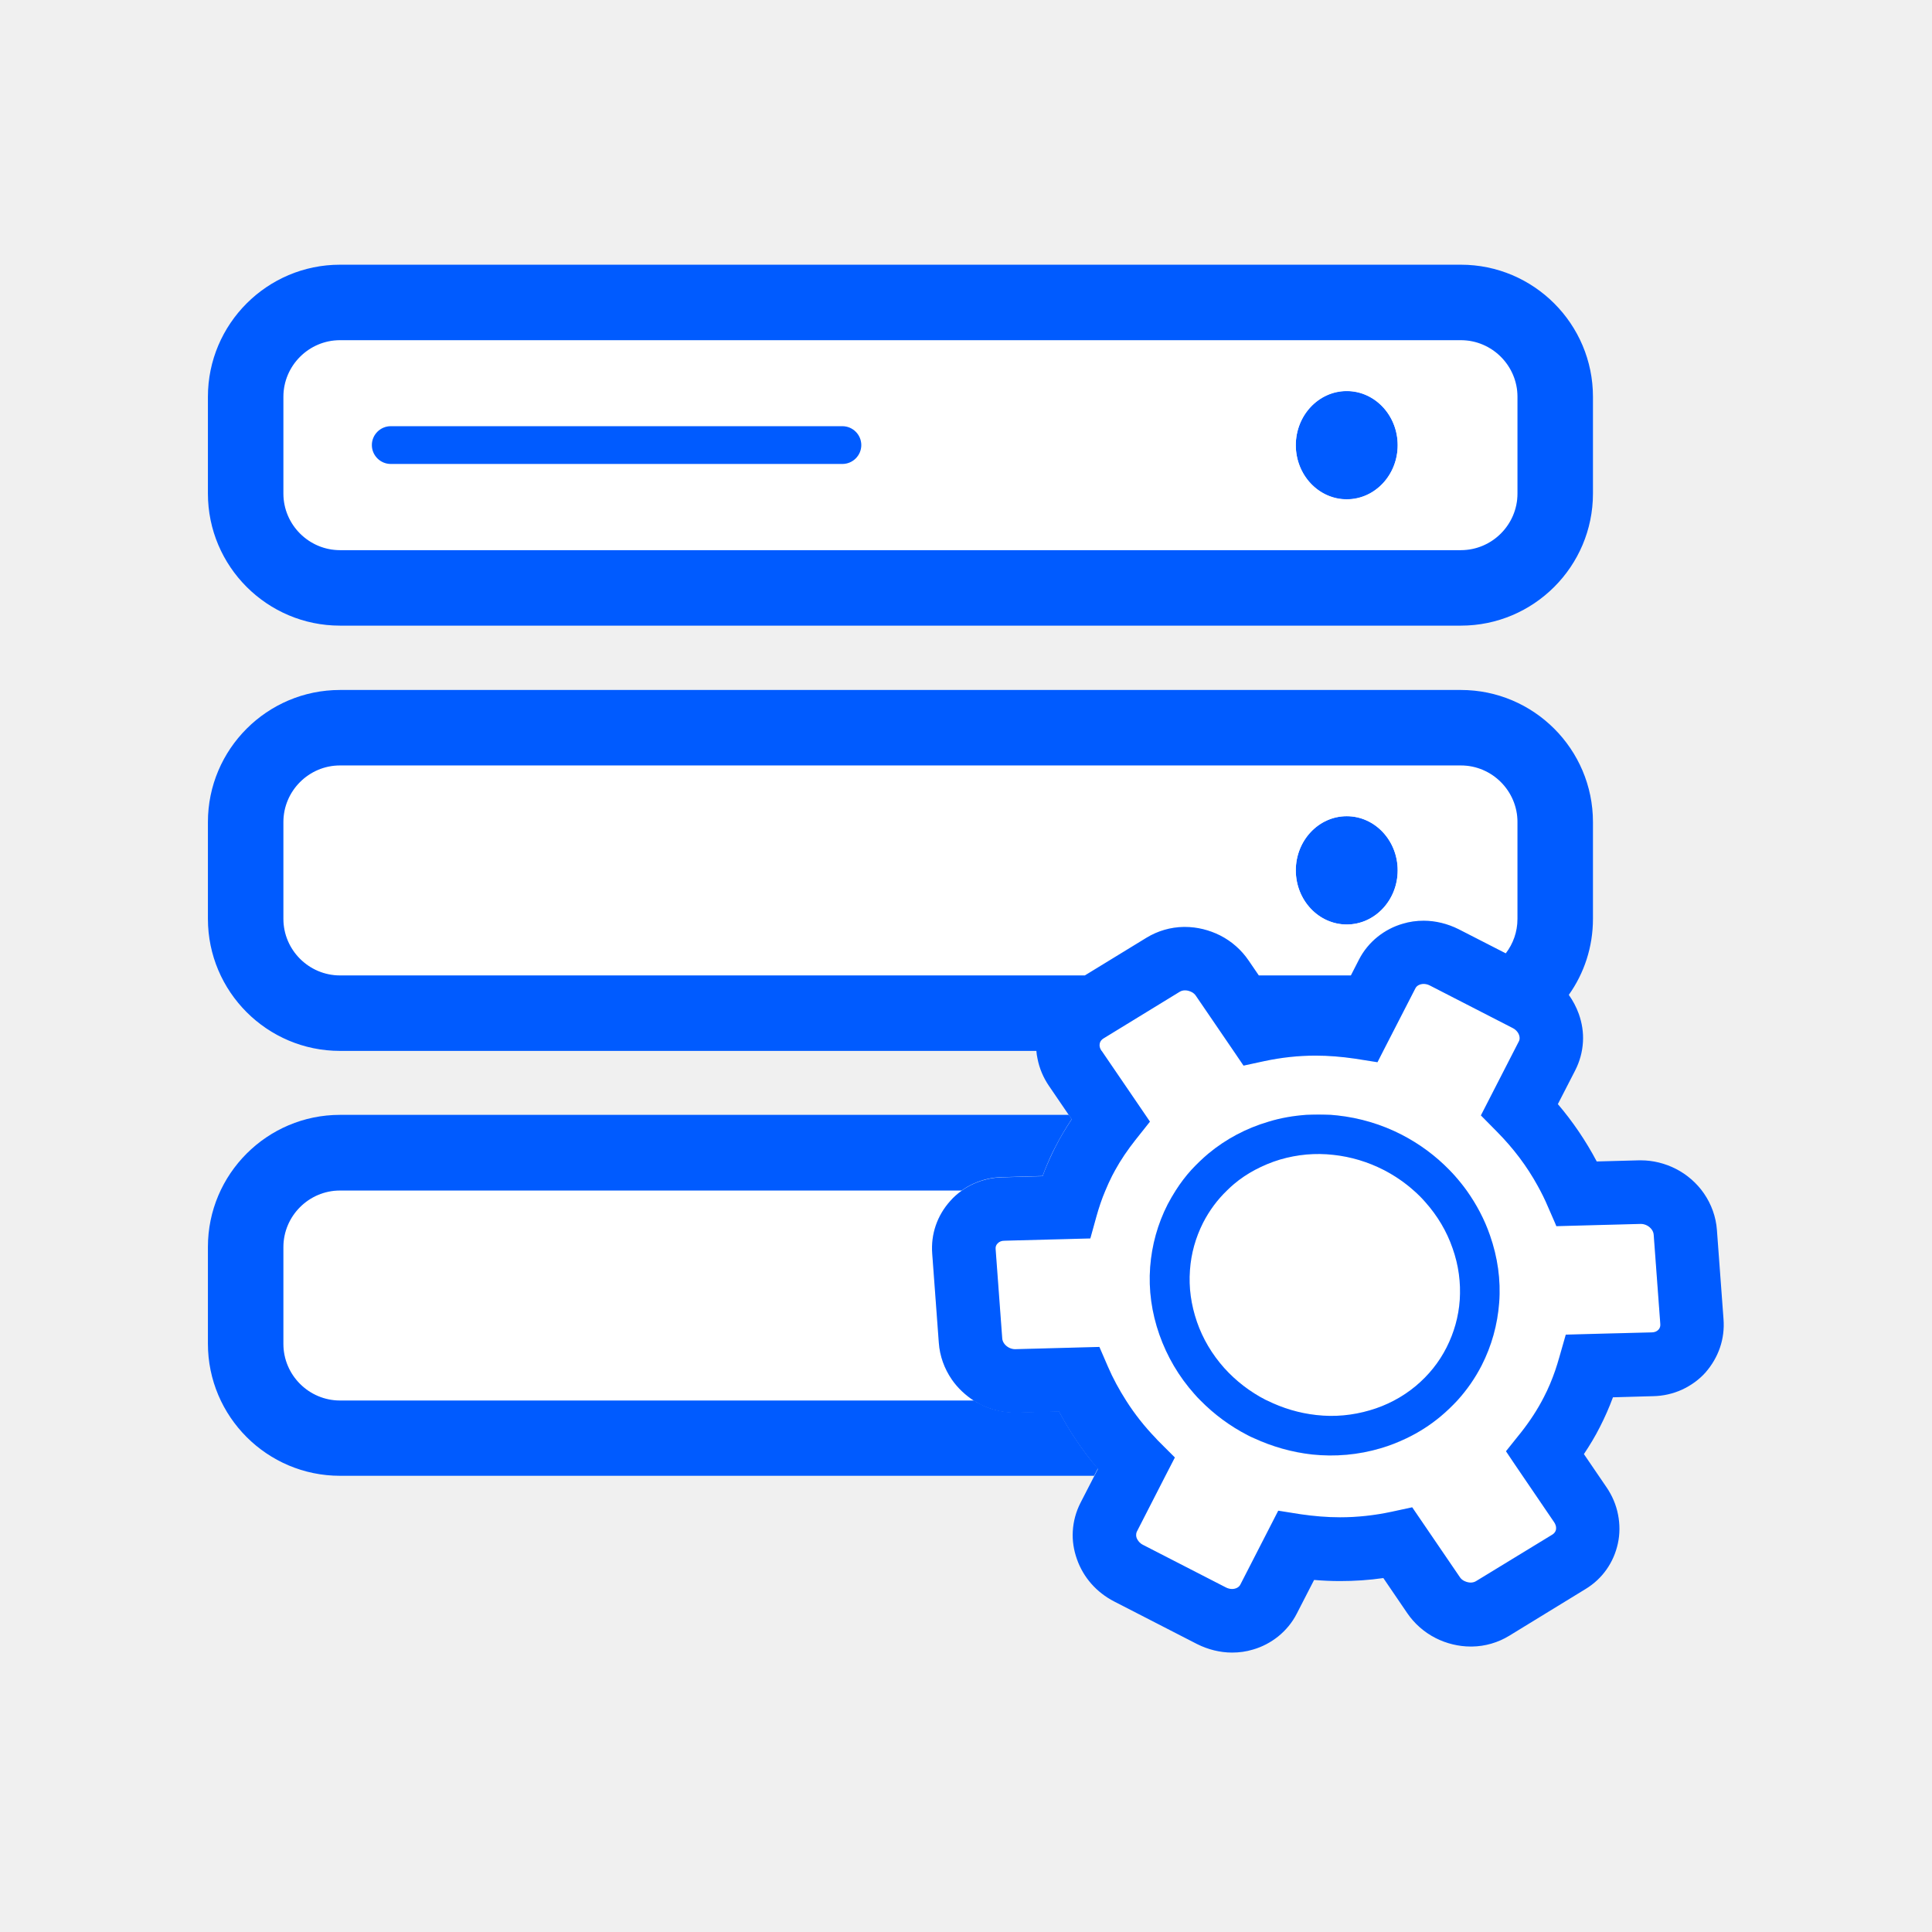
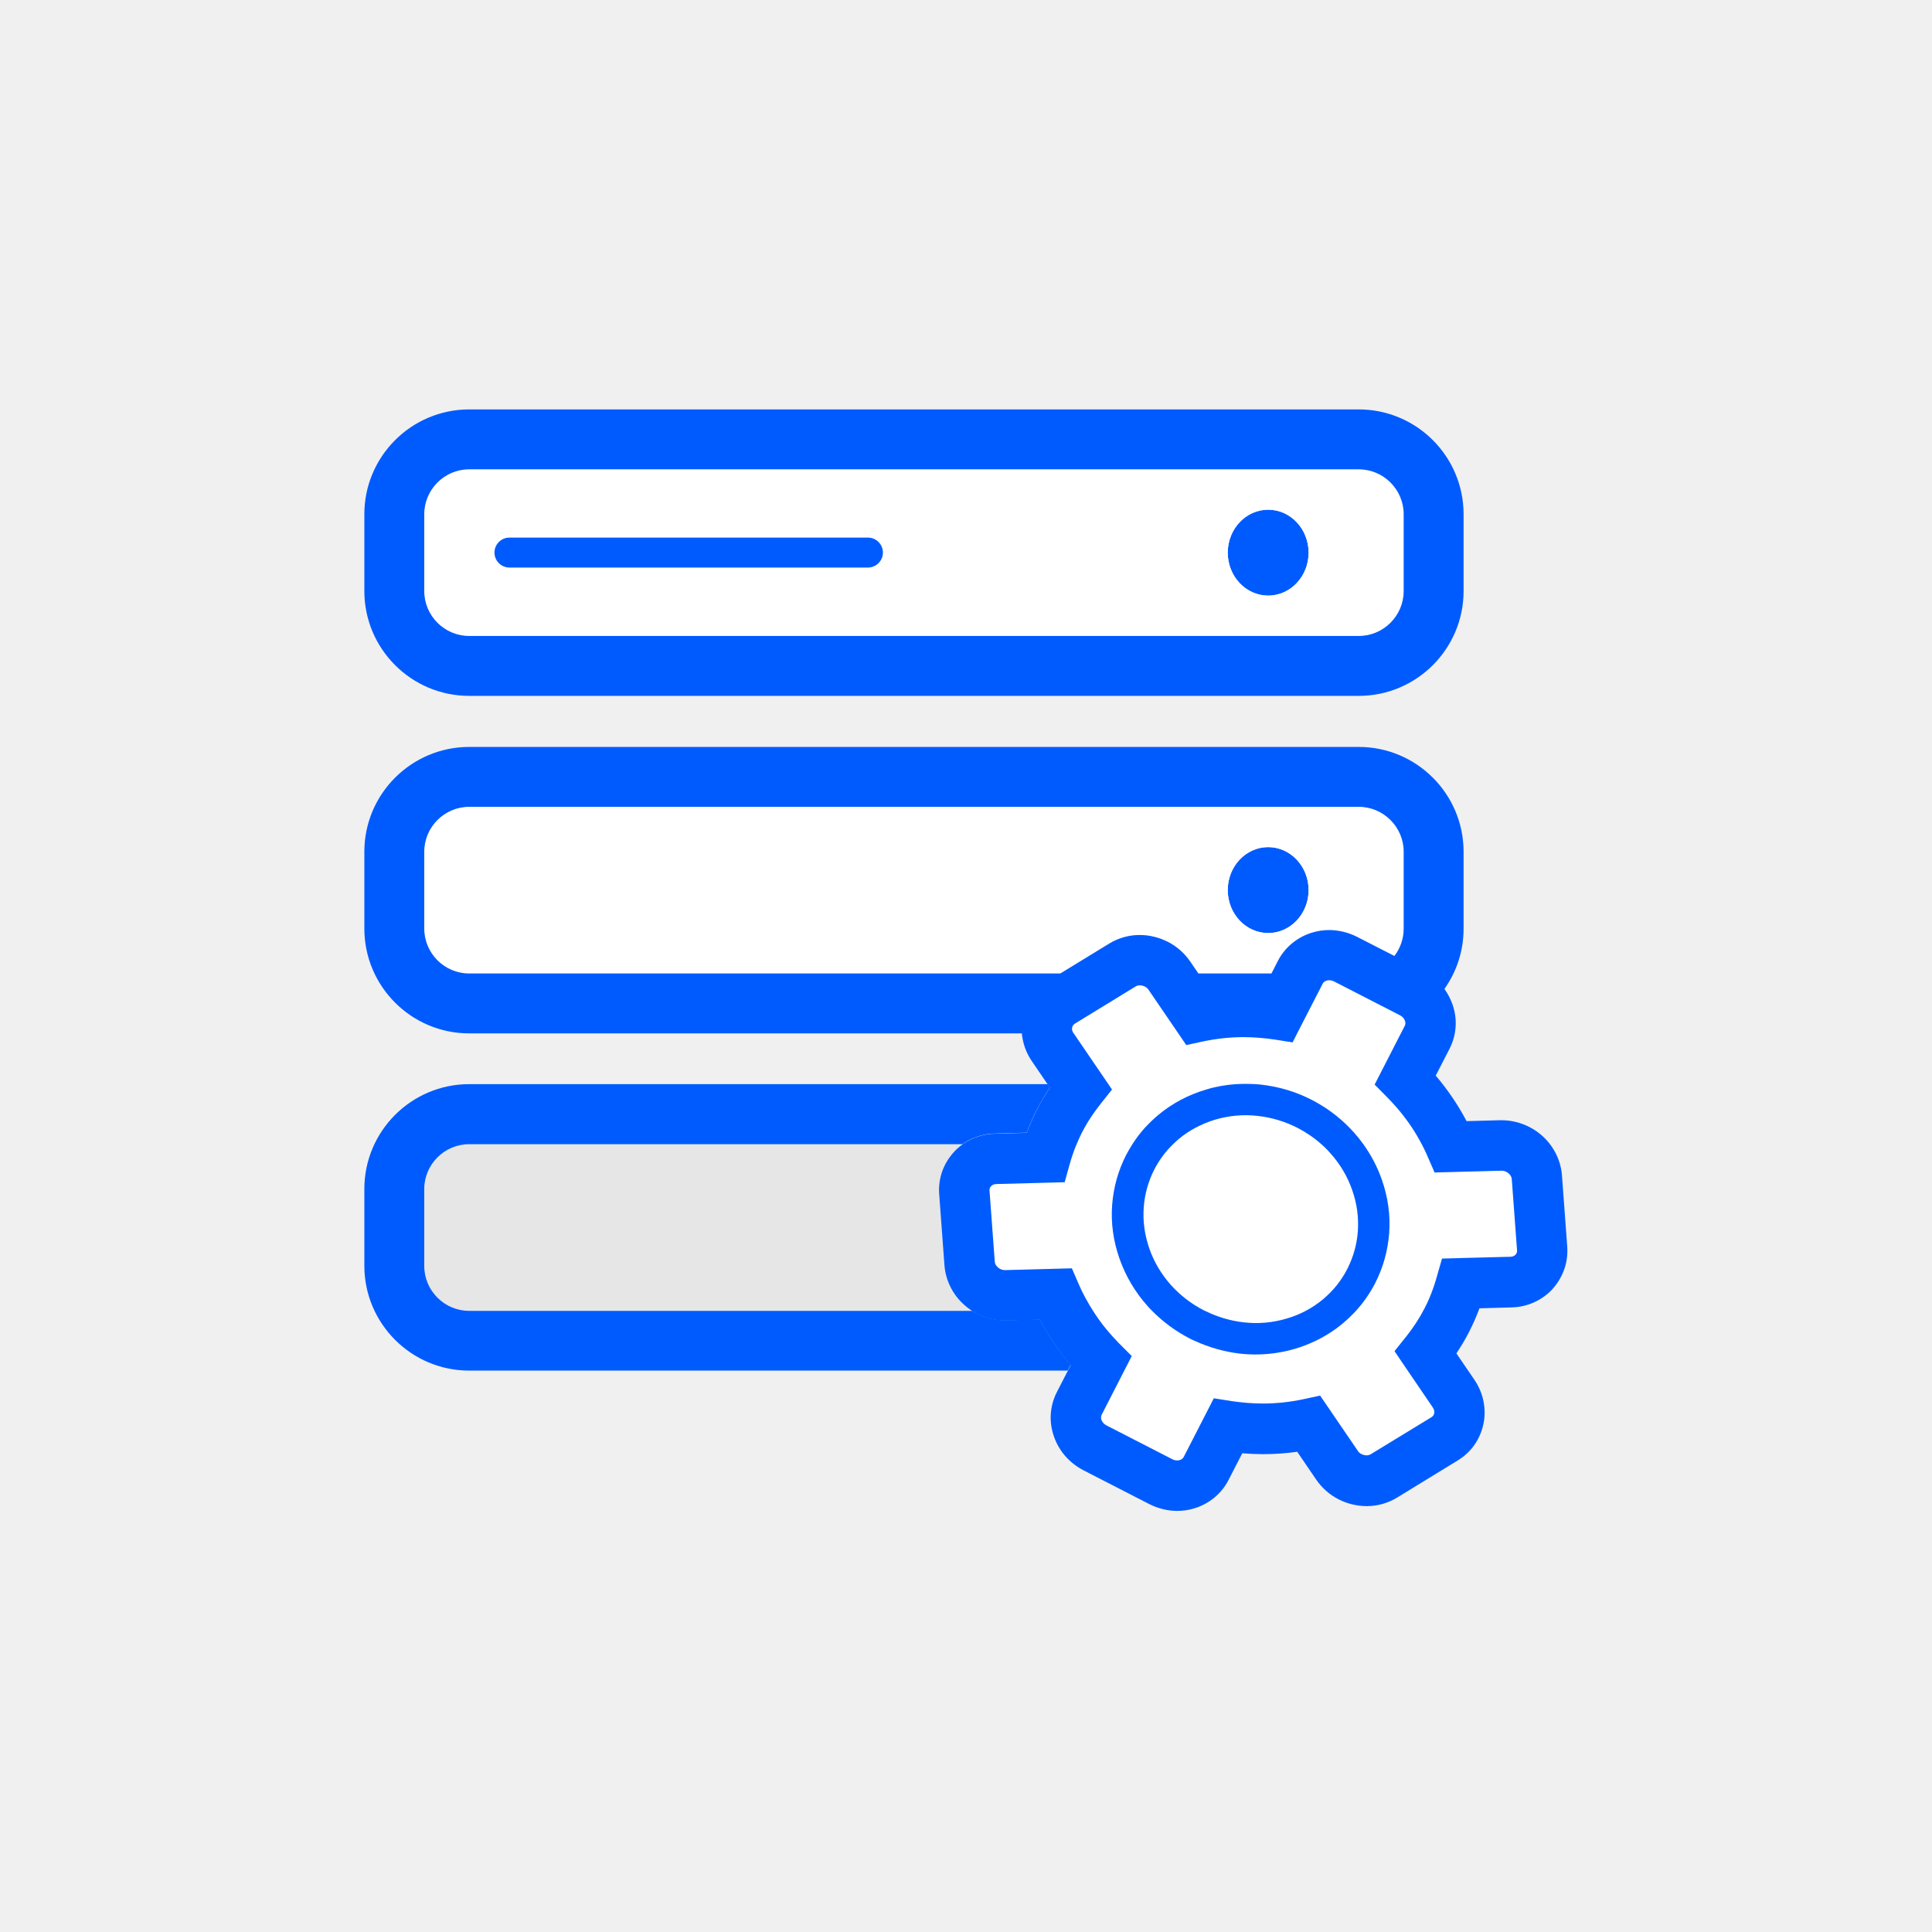
- <svg xmlns="http://www.w3.org/2000/svg" width="800px" height="800px" viewBox="0 0 1024 1024" class="icon" version="1.1" fill="#000000">
+ <svg xmlns="http://www.w3.org/2000/svg" width="100px" height="100px" viewBox="-133.12 -133.12 1290.24 1290.24" class="icon" version="1.1" fill="#000000" stroke="#000000" stroke-width="0.01" transform="rotate(0)matrix(1, 0, 0, 1, 0, 0)">
  <g id="SVGRepo_bgCarrier" stroke-width="0" />
  <g id="SVGRepo_tracerCarrier" stroke-linecap="round" stroke-linejoin="round" />
  <g id="SVGRepo_iconCarrier">
    <path d="M686.8 235.9a27 28.7 0 1 0 54 0 27 28.7 0 1 0-54 0Z" fill="#005BFF" />
    <path d="M686.8 461.3a27 28.7 0 1 0 54 0 27 28.7 0 1 0-54 0Z" fill="#005BFF" />
    <path d="M774.3 180.3H180.2c-16.5 0-30 13.5-30 30v51.3c0 16.5 13.5 30 30 30h594.1c16.5 0 30-13.5 30-30v-51.3c0-16.6-13.5-30-30-30z m-327.8 65.6H207.1c-5.5 0-10-4.5-10-10s4.5-10 10-10h239.4c5.5 0 10 4.5 10 10s-4.5 10-10 10z m267.3 18.8c-14.9 0-27-12.9-27-28.7s12.1-28.7 27-28.7 27 12.9 27 28.7-12.1 28.7-27 28.7zM804.3 435.6c0-16.5-13.5-30-30-30H180.2c-16.5 0-30 13.5-30 30V487c0 16.5 13.5 30 30 30h394.7l32.7-20c5.9-3.6 12.7-5.6 19.7-5.7h0.7c6.4 0 12.9 1.6 18.6 4.5 6.1 3.1 11.3 7.7 15.1 13.3l5.4 7.9h48.8l4.3-8.4c2.4-4.7 5.7-8.8 9.9-12.1 3.9-3.2 8.4-5.5 13.3-6.9 3.6-1.1 7.4-1.6 11.1-1.6 6.4 0 12.8 1.6 18.5 4.5l25 12.8c3.9-5.1 6.2-11.4 6.2-18.3v-51.4zM713.8 490c-14.9 0-27-12.9-27-28.7s12.1-28.7 27-28.7 27 12.9 27 28.7-12.1 28.7-27 28.7z" fill="#FFFFFF" />
    <path d="M774.3 140.3H180.2c-38.6 0-70 31.4-70 70v51.3c0 38.6 31.4 70 70 70h594.1c38.6 0 70-31.4 70-70v-51.3c0-38.6-31.4-70-70-70z m30 121.3c0 16.5-13.5 30-30 30H180.2c-16.5 0-30-13.5-30-30v-51.3c0-16.5 13.5-30 30-30h594.1c16.5 0 30 13.5 30 30v51.3z" fill="#005BFF" />
    <path d="M446.5 225.9H207.1c-5.5 0-10 4.5-10 10s4.5 10 10 10h239.4c5.5 0 10-4.5 10-10s-4.5-10-10-10z" fill="#005BFF" />
-     <path d="M504.5 731.1c-4-5.8-6.4-12.4-6.9-19.4l-3.5-47.3c-0.8-10.4 2.6-20.3 9.5-27.9 1.9-2.1 3.9-3.9 6.1-5.5H180.2c-16.5 0-30 13.5-30 30v51.3c0 16.5 13.5 30 30 30h336.1c-4.7-2.9-8.7-6.7-11.8-11.2z" fill="#FFFFFF" />
+     <path d="M504.5 731.1c-4-5.8-6.4-12.4-6.9-19.4l-3.5-47.3c-0.8-10.4 2.6-20.3 9.5-27.9 1.9-2.1 3.9-3.9 6.1-5.5H180.2c-16.5 0-30 13.5-30 30v51.3c0 16.5 13.5 30 30 30h336.1c-4.7-2.9-8.7-6.7-11.8-11.2z" fill="#E6E6E6" />
    <path d="M569.8 762.3c-3.1-4.6-5.9-9.4-8.5-14.3l-22.4 0.6h-1c-6.4 0-12.8-1.5-18.5-4.5-1.1-0.5-2.1-1.1-3.1-1.8H180.2c-16.5 0-30-13.5-30-30V661c0-16.5 13.5-30 30-30h329.5c1.9-1.4 4-2.6 6.2-3.6 4.8-2.2 10-3.4 15.4-3.5l21.3-0.6c0.4-1.1 0.8-2.1 1.2-3.2 1.7-4.2 3.5-8.4 5.6-12.3 2.5-4.9 5.4-9.8 8.6-14.6l-1.5-2.3H180.2c-38.6 0-70 31.4-70 70v51.3c0 38.6 31.4 70 70 70h399.7l2-3.9c-4.4-5-8.4-10.4-12.1-16z" fill="#005BFF" />
    <path d="M769.9 661.6c-3.2-9-8-17.2-14.4-24.4-2-2.2-4-4.2-6.2-6.2-4.8-4.2-10.1-7.9-15.9-10.9-8.4-4.3-17.4-7-26.7-8-9.6-1-19.1-0.2-28.3 2.5-4.7 1.4-9.1 3.2-13.3 5.5-3.9 2.1-7.7 4.6-11.1 7.5-1.3 1.1-2.5 2.2-3.7 3.4-5.1 5-9.3 10.7-12.6 17-4 7.9-6.4 16.3-7 25.2-0.7 9.2 0.6 18.4 3.7 27.4 3.2 9 8 17.2 14.4 24.4 6.2 7 13.7 12.7 22.1 17 0.2 0.1 0.4 0.2 0.7 0.3 8.3 4.1 17 6.7 26.1 7.7 9.6 1 19.1 0.2 28.3-2.5 4.5-1.3 8.7-3 12.7-5.1 4.2-2.2 8.1-4.8 11.7-7.8 6.8-5.7 12.3-12.5 16.3-20.4 4-7.9 6.4-16.3 7-25.2 0.6-9.2-0.6-18.4-3.8-27.4z" fill="#FFFFFF" />
    <path d="M876.5 654.4c-0.1-2-1.6-3.9-3.6-5-1-0.5-2.1-0.8-3.2-0.8l-26.4 0.7-18.4 0.5-0.7-1.7-3.8-8.7c-1.6-3.8-3.4-7.4-5.4-11-5.8-10.4-13-20-21.5-28.6l-7.8-7.9-0.8-0.8L805 552c0.4-0.7 0.5-1.5 0.4-2.3-0.2-1.8-1.6-3.7-3.6-4.8l-44-22.6c-1-0.5-2.1-0.8-3.2-0.8-2 0-3.7 0.9-4.4 2.3l-17 33.1-3.2 6.1-12-1.9c-6.9-1.1-13.9-1.6-20.8-1.6-9.1 0-18.3 1-27.1 2.9l-11.1 2.4-5.3-7.8-19.8-29c-0.7-1-1.6-1.8-2.6-2.3-1-0.5-2.2-0.8-3.3-0.8-1.1 0-2.1 0.3-2.9 0.8l-40.5 24.8c-1 0.6-1.6 1.4-1.8 2.5-0.3 1.3 0 2.6 0.9 3.9l0.2 0.2 23.2 34 2.3 3.4-7.7 9.7c-4.1 5.2-7.7 10.6-10.8 16.1-0.6 1-1.1 2-1.6 3-1.3 2.5-2.5 5.2-3.6 7.9-1.8 4.3-3.3 8.7-4.6 13.3l-3.3 11.9-45.5 1.2c-1.5 0-2.8 0.6-3.7 1.5-0.7 0.8-1 1.8-1 2.9l3.5 47.3c0.1 2 1.6 3.9 3.6 5 1 0.5 2.1 0.8 3.2 0.8l44.7-1.2 4.5 10.4c2.7 6.3 6 12.3 9.7 18.1 4.6 7.1 9.9 13.8 15.8 20 0.5 0.5 1 1 1.4 1.5l8.6 8.6-5.1 9.9-15 29.3c-0.7 1.4-0.4 2.8-0.1 3.6 0.6 1.5 1.7 2.7 3.3 3.5l44 22.6c1 0.5 2.1 0.8 3.2 0.8 2 0 3.7-0.9 4.4-2.3l20.1-39.2 12 1.9c6.9 1.1 13.9 1.6 20.8 1.6 9.1 0 18.3-1 27.1-2.9l11.1-2.4 25.1 36.8c0.7 1 1.6 1.8 2.6 2.3 1 0.5 2.2 0.8 3.3 0.8 1.1 0 2.1-0.3 2.9-0.8l40.5-24.8c1-0.6 1.6-1.4 1.8-2.5 0.3-1.6-0.3-3-0.9-3.9l-20.9-30.7-4.7-7 7.2-9 0.5-0.6c4.9-6.1 9-12.5 12.4-19.1 2.3-4.4 4.3-9.2 6-14.1 0.8-2.3 1.6-4.7 2.2-7.1l3.4-11.9 14.4-0.4 31.1-0.8c1.5 0 2.8-0.6 3.7-1.5 0.7-0.8 1-1.8 1-2.9l-3.5-47.3zM661.3 760.7c-9.4-4.8-17.8-11-25-18.4-1.1-1.1-2.1-2.2-3.2-3.4-8.3-9.3-14.5-19.9-18.6-31.5-4.1-11.7-5.7-23.7-4.9-35.8 0.8-11.7 3.9-22.9 9.3-33.3 1.3-2.6 2.7-5 4.3-7.4 2.5-3.8 5.3-7.5 8.3-10.9 2.8-3.1 5.8-6 9-8.6 9.3-7.7 20-13.4 31.9-16.9 6.5-1.9 13.1-3.1 19.8-3.6 4.4-0.3 8.8-0.3 13.3 0l3.3 0.3c11.9 1.3 23.4 4.7 34.1 10.2 9.5 4.9 18 11.1 25.3 18.7 1 1 1.9 2 2.9 3.1 2.3 2.6 4.4 5.2 6.4 8 5.2 7.2 9.3 15.1 12.2 23.5 4.1 11.7 5.7 23.7 4.9 35.8-0.8 11.7-3.9 22.9-9.3 33.3-3.5 6.8-7.8 13-12.9 18.6-2.7 3-5.6 5.7-8.7 8.3-5.6 4.6-11.7 8.5-18.2 11.7-4.4 2.1-8.9 3.9-13.7 5.3-11.8 3.5-24.1 4.6-36.4 3.3-10.7-1.1-21-4-30.7-8.6-1.1-0.6-2.2-1.1-3.4-1.7z" fill="#FFFFFF" />
    <path d="M913.5 699.2l-3.5-47.3c-0.5-6.9-2.9-13.6-6.9-19.4-3.8-5.5-9-10-14.9-13-5.7-2.9-12.1-4.5-18.5-4.5h-1l-22.4 0.6c-5.7-10.8-12.6-21-20.6-30.4l9.2-17.9c2.4-4.7 3.8-9.8 4.1-15.1 0.3-5-0.5-10-2.2-14.8-1.3-3.6-3.1-7-5.3-10.1 8.1-11.4 12.8-25.3 12.8-40.3v-51.3c0-38.6-31.4-70-70-70H180.2c-38.6 0-70 31.4-70 70V487c0 38.6 31.4 70 70 70h369.1c0.1 1.4 0.3 2.7 0.6 4.1 1 5.2 3.1 10.1 6.1 14.5l10.5 15.4 1.5 2.3c-3.2 4.8-6.1 9.6-8.6 14.6-2 3.9-3.9 8.1-5.6 12.3-0.4 1.1-0.8 2.1-1.2 3.2l-21.3 0.6c-5.4 0.1-10.6 1.3-15.4 3.5-2.2 1-4.3 2.2-6.2 3.6-2.2 1.6-4.3 3.4-6.1 5.5-6.9 7.7-10.3 17.6-9.5 27.9l3.5 47.3c0.5 6.9 2.9 13.6 6.9 19.4 3.1 4.5 7.2 8.3 11.8 11.3 1 0.6 2 1.2 3.1 1.8 5.7 2.9 12.1 4.5 18.5 4.5h1l22.4-0.6c2.6 4.9 5.4 9.7 8.5 14.3 3.7 5.6 7.7 10.9 12.1 16.1l-2 3.9-7.2 14c-2.4 4.7-3.8 9.8-4.1 15.1-0.3 5 0.5 10 2.2 14.8 3.4 9.7 10.4 17.6 19.7 22.4l44 22.6c5.8 2.9 12.2 4.5 18.5 4.5 3.8 0 7.5-0.5 11.1-1.6 4.9-1.4 9.4-3.8 13.3-6.9 4.1-3.3 7.5-7.4 9.9-12.1l9.2-17.9c4.6 0.4 9.2 0.6 13.8 0.6 7.7 0 15.3-0.5 22.9-1.6l12.6 18.5c3.8 5.6 9 10.2 15.1 13.3 5.7 2.9 12.2 4.5 18.6 4.5h0.7c7-0.1 13.8-2.1 19.7-5.7l40.5-24.8c8.9-5.4 14.9-14 17.1-24.1 1.1-5 1.1-10.2 0.1-15.3-1-5.2-3.1-10.1-6.1-14.5l-12-17.6c3.2-4.8 6.1-9.6 8.6-14.6 2.5-4.9 4.8-10.1 6.8-15.5l21.3-0.6c5.4-0.1 10.6-1.3 15.4-3.5 4.7-2.2 8.9-5.2 12.3-9 7-8 10.4-17.9 9.6-28.3zM150.2 487v-51.3c0-16.5 13.5-30 30-30h594.1c16.5 0 30 13.5 30 30V487c0 6.9-2.3 13.2-6.2 18.3l-25-12.8c-5.8-2.9-12.2-4.5-18.5-4.5-3.8 0-7.5 0.5-11.1 1.6-4.9 1.4-9.4 3.8-13.3 6.9-4.1 3.3-7.5 7.4-9.9 12.1L716 517h-48.8l-5.4-7.9c-3.8-5.6-9-10.2-15.1-13.3-5.8-2.9-12.2-4.5-18.6-4.5h-0.7c-7 0.1-13.8 2.1-19.7 5.7L575 517H180.2c-16.5 0-30-13.5-30-30z m728.9 217.7c-0.9 1-2.1 1.5-3.7 1.5l-31.1 0.8-14.4 0.4-3.4 11.9c-0.7 2.4-1.4 4.8-2.2 7.1-1.7 4.9-3.7 9.7-6 14.1-3.3 6.5-7.5 12.9-12.4 19.1l-0.5 0.6-7.2 9 4.7 7 20.9 30.7c0.6 0.9 1.2 2.3 0.9 3.9-0.2 1-0.9 1.9-1.8 2.5L782.4 838c-0.8 0.5-1.8 0.8-2.9 0.8-1.1 0-2.2-0.3-3.3-0.8-1.1-0.5-2-1.3-2.6-2.3l-25.1-36.8-11.1 2.4c-8.9 1.9-18 2.9-27.1 2.9-6.9 0-13.9-0.6-20.8-1.6l-12-1.9-20.1 39.2c-0.7 1.4-2.4 2.3-4.4 2.3-1.1 0-2.2-0.3-3.2-0.8l-44-22.6c-1.6-0.8-2.7-2.1-3.3-3.5-0.3-0.7-0.6-2.2 0.1-3.6l15-29.3 5.1-9.9-8.6-8.6c-0.5-0.5-1-1-1.4-1.5-6-6.2-11.3-12.9-15.8-20-3.7-5.8-7-11.8-9.7-18.1l-4.5-10.4-44.7 1.2c-1.1 0-2.2-0.3-3.2-0.8-2.1-1.1-3.5-3-3.6-5l-3.5-47.3c-0.1-1.1 0.2-2.1 1-2.9 0.9-1 2.1-1.5 3.7-1.5l45.5-1.2 3.3-11.9c1.3-4.6 2.8-9.1 4.6-13.3 1.1-2.7 2.3-5.3 3.6-7.9 0.5-1 1.1-2 1.6-3 3-5.5 6.7-10.9 10.8-16.1l7.7-9.7-2.3-3.4-23.2-34-0.2-0.2c-0.9-1.3-1.2-2.6-0.9-3.9 0.2-1 0.9-1.9 1.8-2.5l40.5-24.8c0.8-0.5 1.8-0.8 2.9-0.8 1.1 0 2.2 0.3 3.3 0.8 1.1 0.5 2 1.3 2.6 2.3l19.8 29 5.3 7.8 11.1-2.4c8.9-1.9 18-2.9 27.1-2.9 6.9 0 13.9 0.6 20.8 1.6l12 1.9 3.1-6.1 17-33.1c0.7-1.4 2.4-2.3 4.4-2.3 1.1 0 2.2 0.3 3.2 0.8l44 22.6c2 1 3.4 2.9 3.6 4.8 0.1 0.8 0 1.6-0.4 2.3l-20.1 39.2 0.8 0.8 7.8 7.9c8.6 8.7 15.8 18.2 21.5 28.6 2 3.6 3.8 7.2 5.4 11l3.8 8.7 0.7 1.7 18.4-0.5 26.4-0.7c1.1 0 2.2 0.3 3.2 0.8 2.1 1.1 3.5 3 3.6 5l3.5 47.3c0.1 1.1-0.2 2.1-0.9 2.9z" fill="#005BFF" />
    <path d="M692.2 591h13.3c-4.5-0.3-8.9-0.3-13.3 0z" fill="#005BFF" />
    <path d="M789.7 654.7c-2.9-8.4-7.1-16.3-12.2-23.5-2-2.8-4.1-5.4-6.4-8-0.9-1-1.9-2.1-2.9-3.1-7.3-7.5-15.8-13.8-25.3-18.7-10.7-5.5-22.2-8.9-34.1-10.2l-3.3-0.3h-13.3c-6.7 0.5-13.3 1.6-19.8 3.6-11.9 3.5-22.6 9.2-31.9 16.9-3.2 2.7-6.2 5.6-9 8.6-3.1 3.4-5.8 7-8.3 10.9-1.5 2.4-3 4.9-4.3 7.4-5.3 10.4-8.4 21.6-9.3 33.3-0.9 12.1 0.8 24.1 4.9 35.8 4.1 11.6 10.3 22.2 18.6 31.5 1 1.2 2.1 2.3 3.2 3.4 7.3 7.4 15.7 13.6 25 18.4 1.1 0.6 2.2 1.1 3.4 1.6 9.8 4.5 20.1 7.4 30.7 8.6 12.3 1.3 24.6 0.2 36.4-3.3 4.8-1.4 9.3-3.2 13.7-5.3 6.5-3.1 12.6-7 18.2-11.7 3.1-2.6 6-5.4 8.7-8.3 5.1-5.6 9.4-11.8 12.9-18.6 5.3-10.4 8.4-21.6 9.3-33.3 0.9-12-0.8-24-4.9-35.7z m-16 34.3c-0.6 8.8-3 17.3-7 25.2-4 7.9-9.5 14.7-16.3 20.4-3.6 3-7.5 5.6-11.7 7.8-4 2.1-8.2 3.8-12.7 5.1-9.2 2.7-18.7 3.6-28.3 2.5-9.1-1-17.8-3.6-26.1-7.7-0.2-0.1-0.4-0.2-0.7-0.3-8.4-4.3-15.9-10.1-22.1-17-6.4-7.2-11.3-15.4-14.4-24.4-3.1-9-4.4-18.2-3.7-27.4 0.6-8.8 3-17.3 7-25.2 3.3-6.4 7.5-12.1 12.6-17 1.2-1.2 2.4-2.3 3.7-3.4 3.4-2.9 7.2-5.4 11.1-7.5 4.2-2.2 8.6-4.1 13.3-5.5 9.2-2.7 18.7-3.6 28.3-2.5 9.3 1 18.3 3.7 26.7 8 5.8 3 11.1 6.6 15.9 10.9 2.2 1.9 4.3 4 6.2 6.2 6.4 7.2 11.3 15.4 14.4 24.4 3.2 9 4.4 18.2 3.8 27.4z" fill="#005BFF" />
  </g>
</svg>
